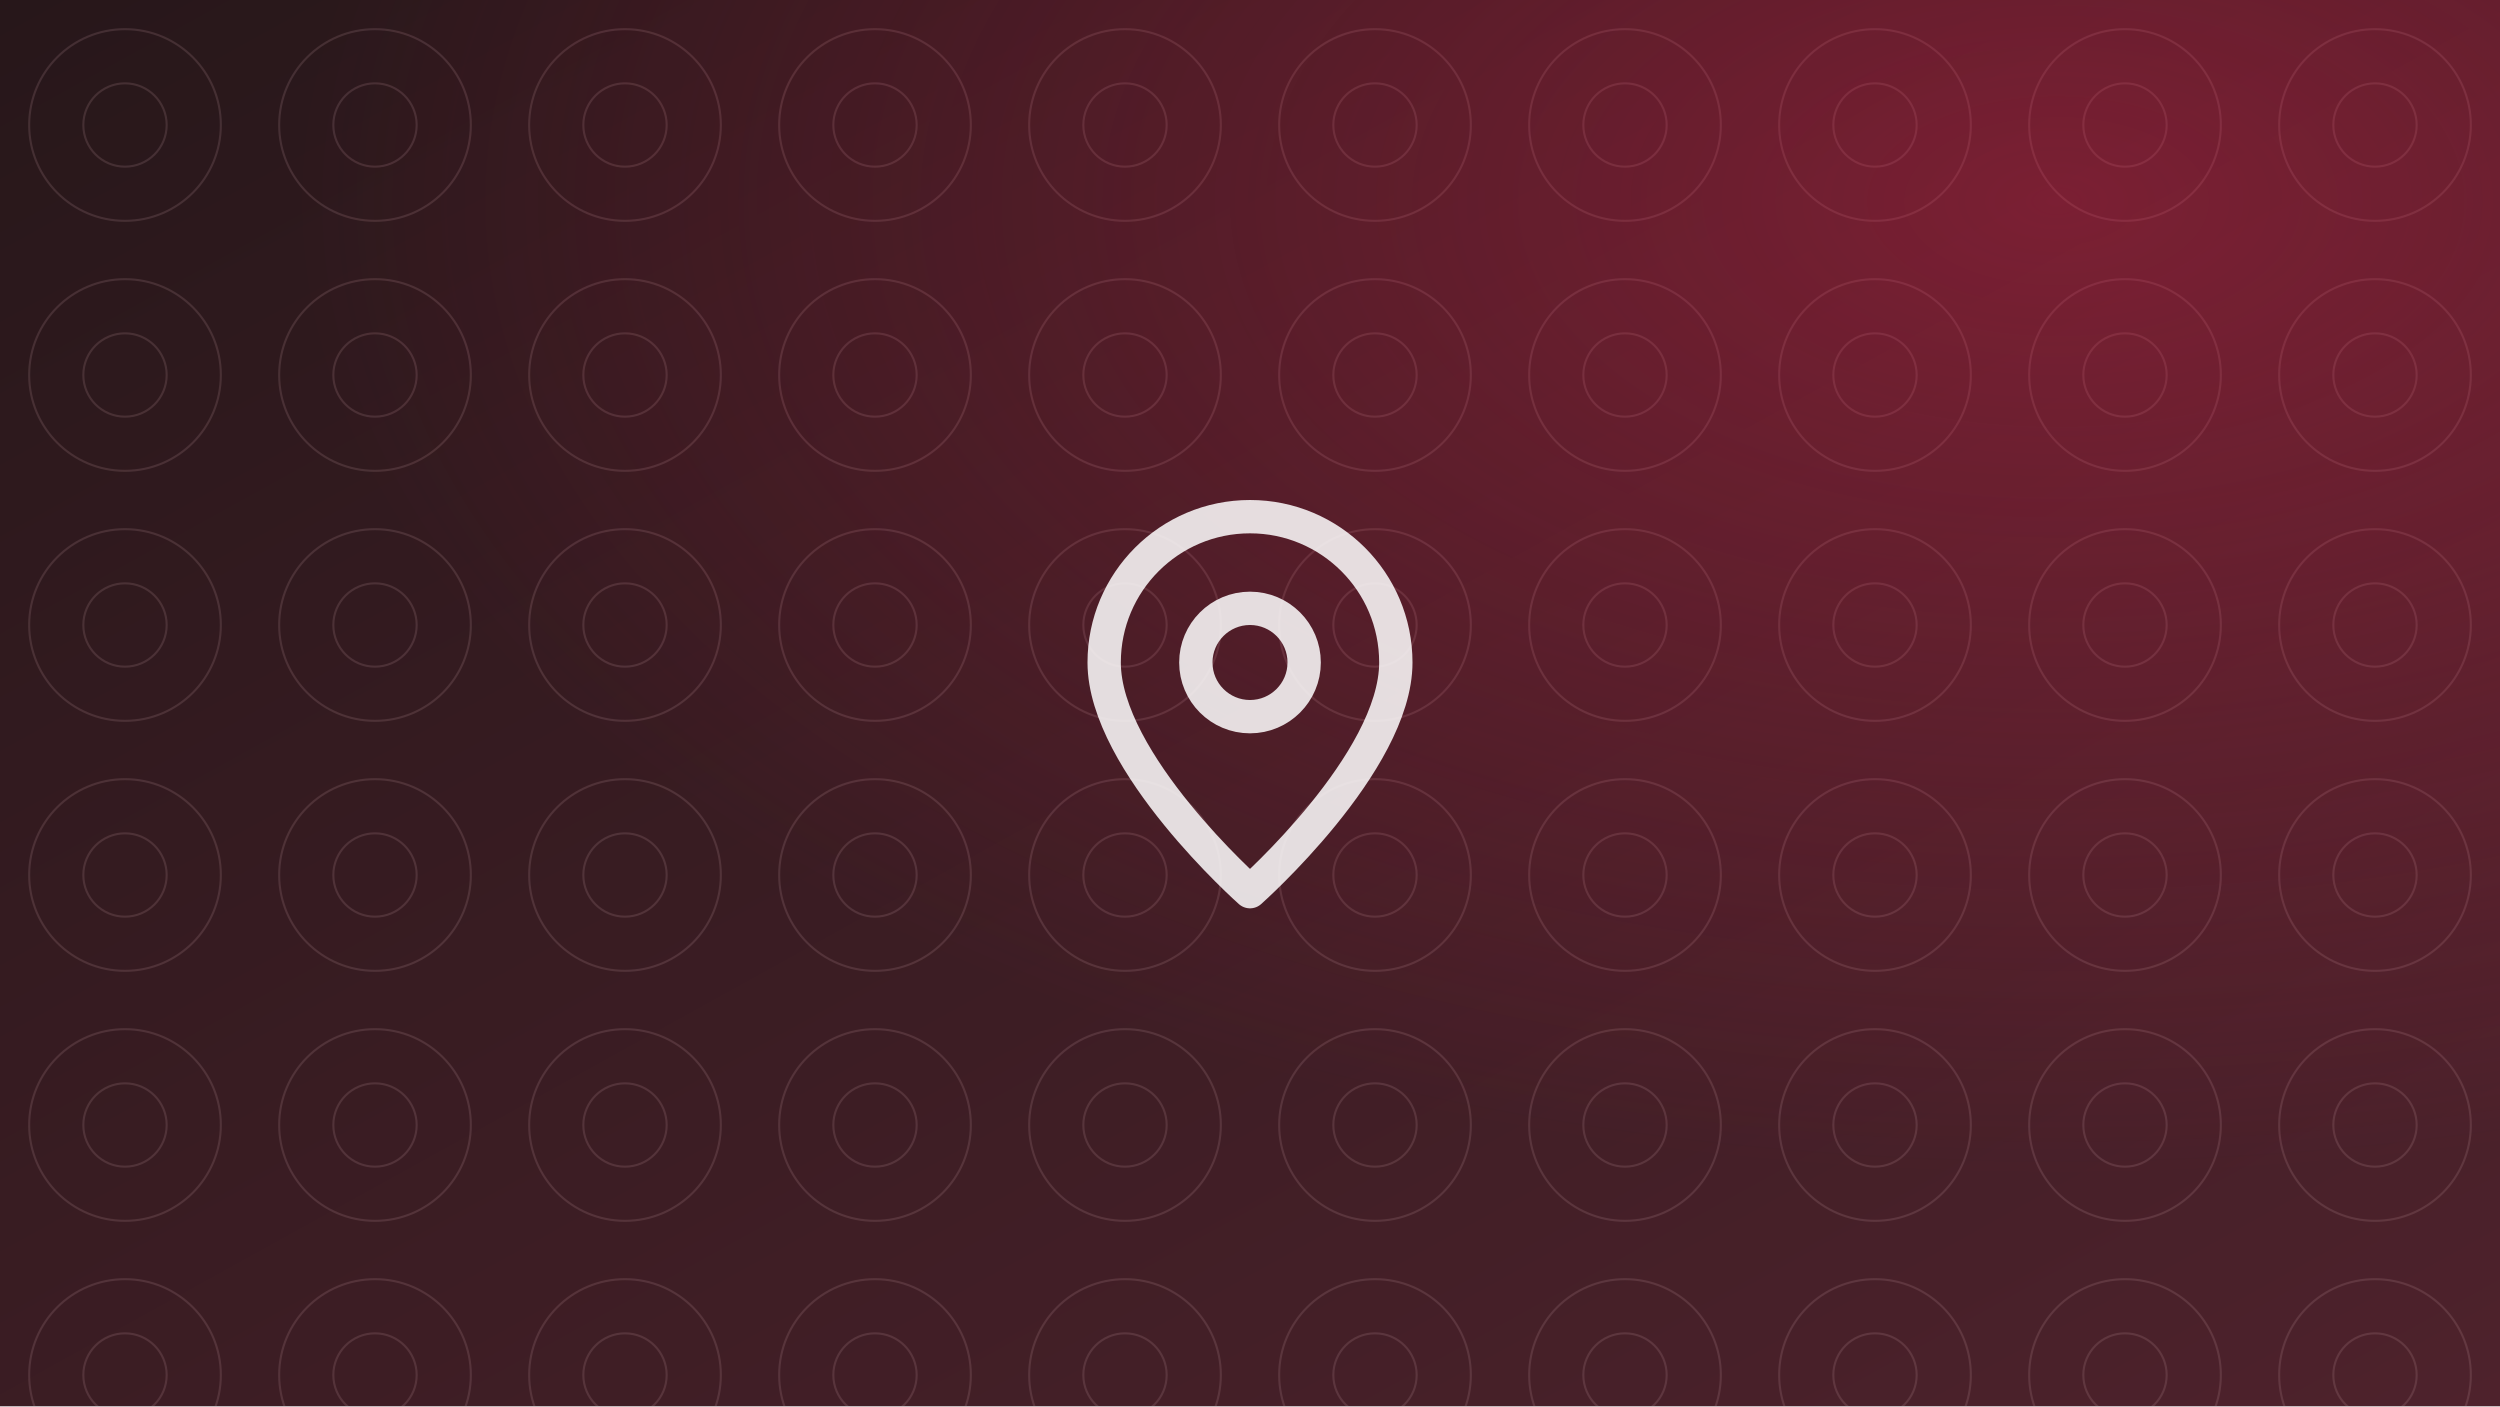
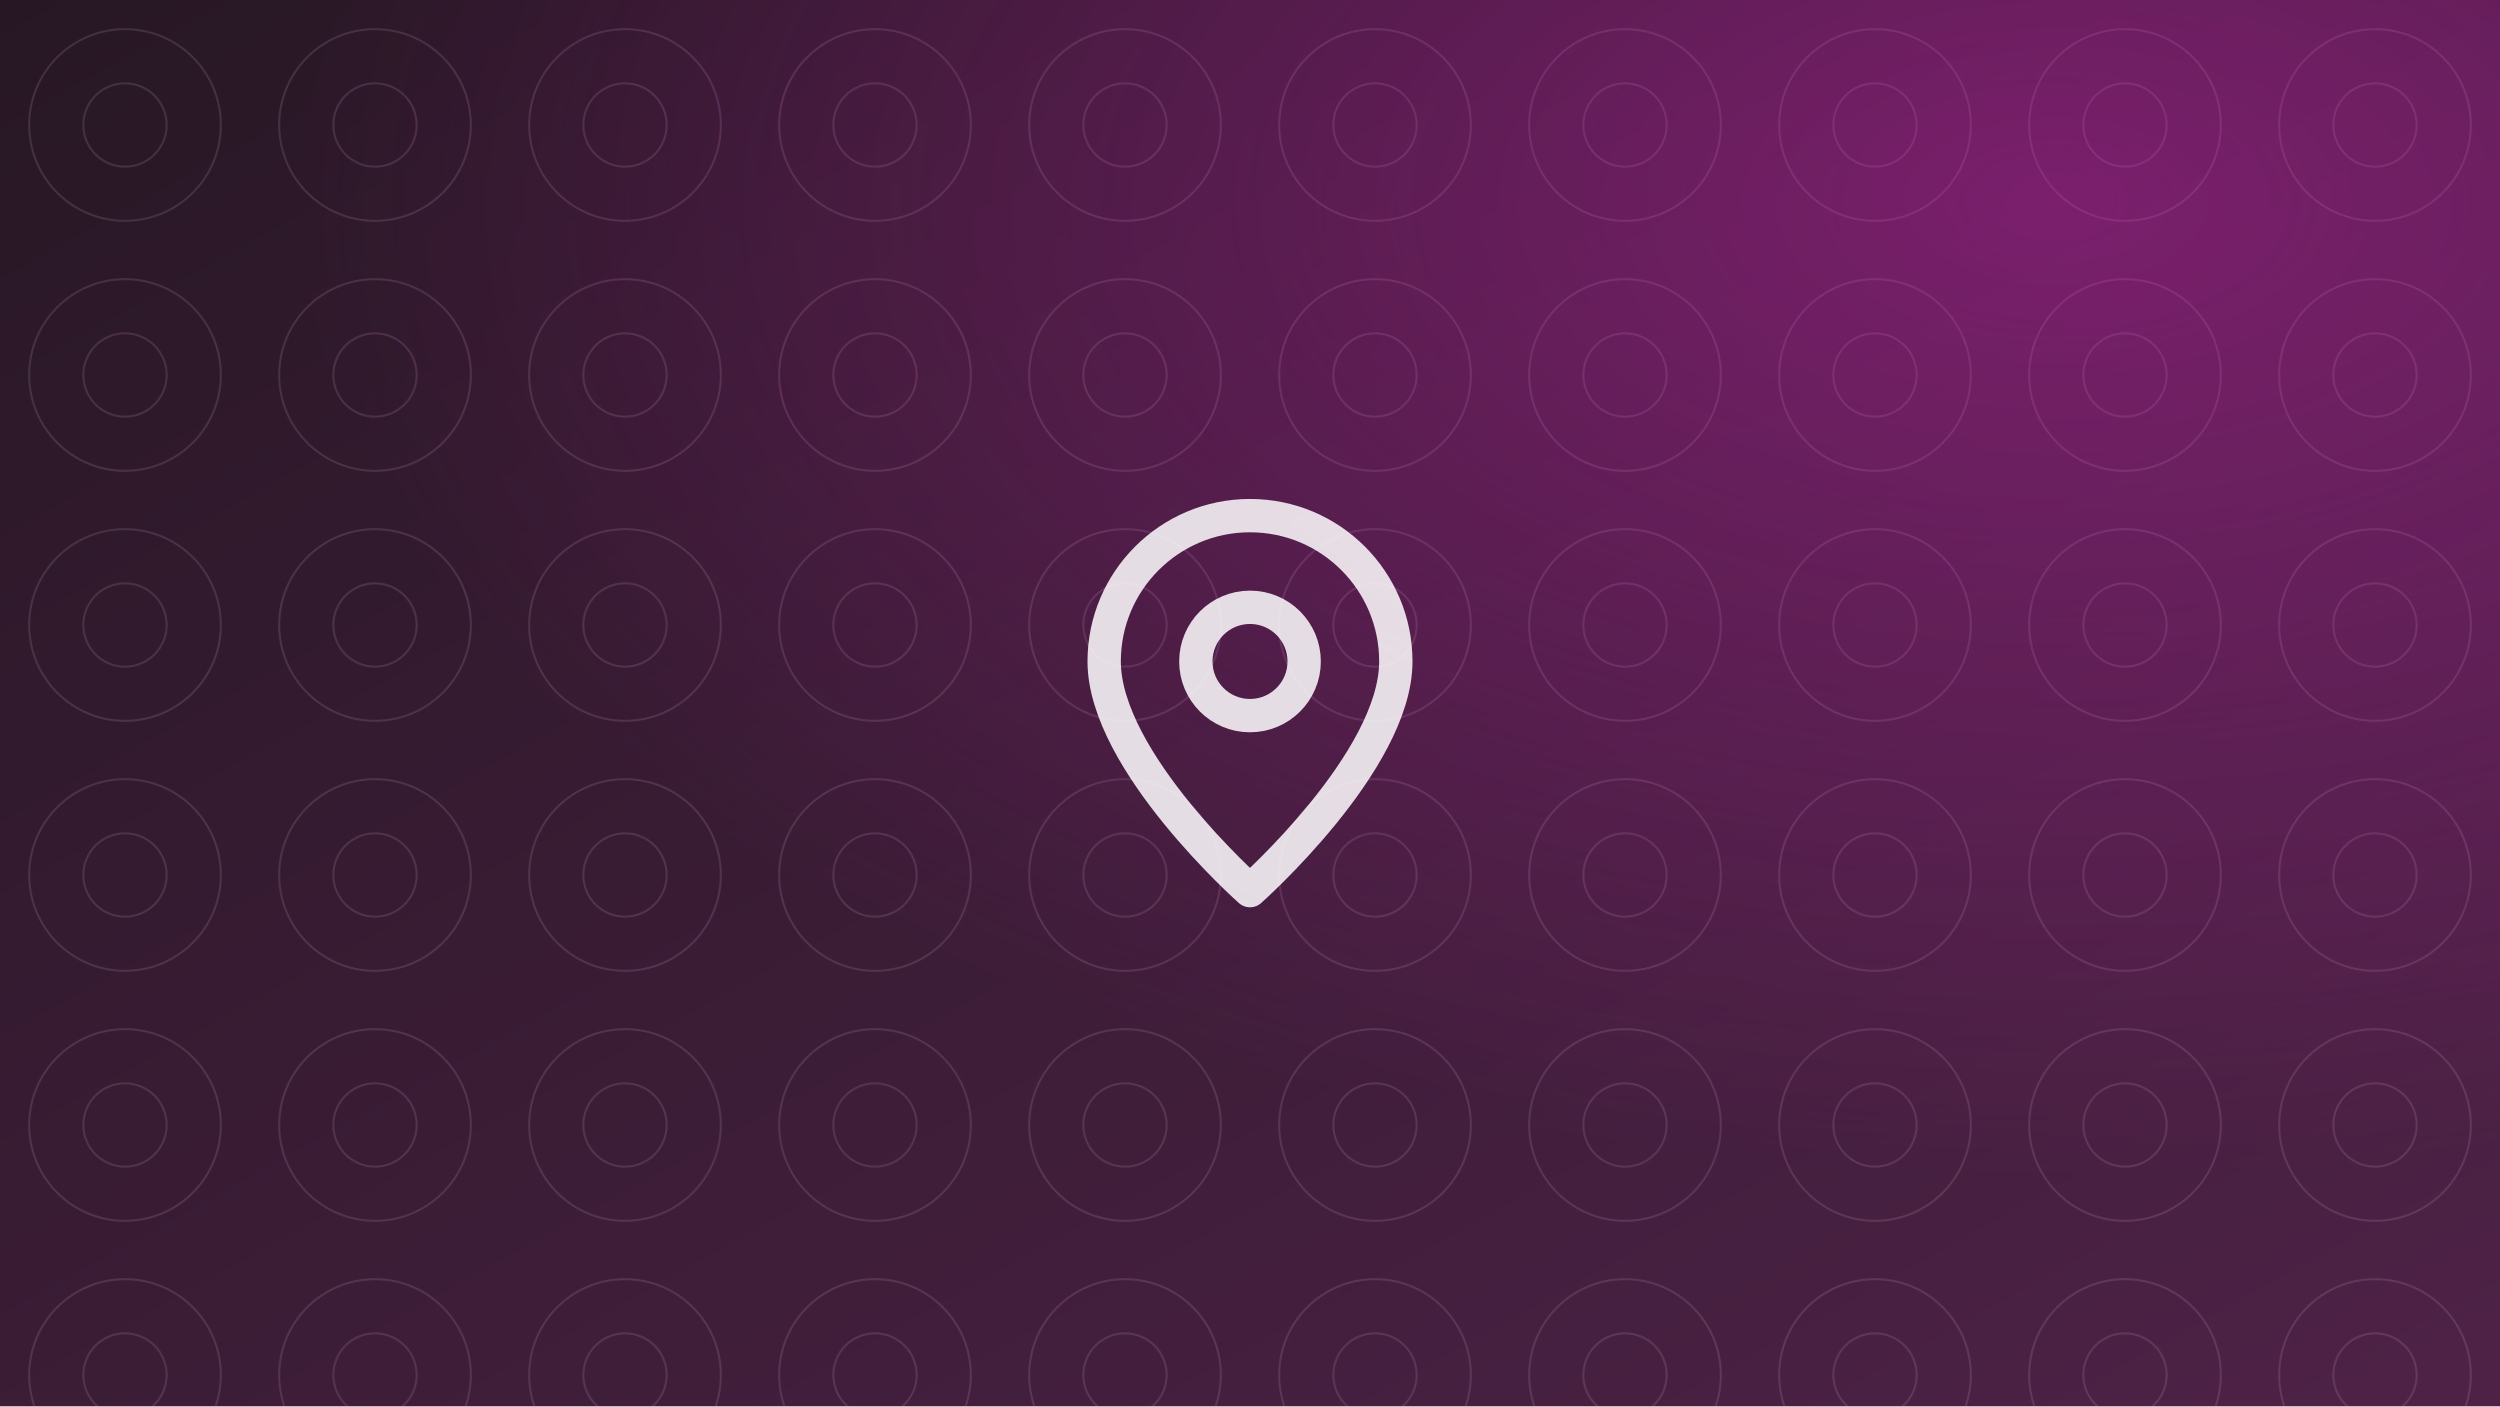
<svg xmlns="http://www.w3.org/2000/svg" viewBox="0 0 1200 675" width="1200" height="675" role="img" aria-label="Mahroni to Bangalore, by train">
  <defs>
    <linearGradient id="bg" x1="0" y1="0" x2="1" y2="1">
-       <stop offset="0" stop-color="hsl(347 26% 12%)" />
-       <stop offset="1" stop-color="hsl(347 39% 22%)" />
+       <stop offset="0" stop-color="hsl(309 26% 12%)" />
+       <stop offset="1" stop-color="hsl(309 39% 22%)" />
    </linearGradient>
    <radialGradient id="glow" cx="82%" cy="14%" r="70%">
-       <stop offset="0" stop-color="hsl(347 79% 52% / 0.38)" />
-       <stop offset="1" stop-color="hsl(347 79% 52% / 0.38)" stop-opacity="0" />
+       <stop offset="0" stop-color="hsl(309 79% 52% / 0.38)" />
+       <stop offset="1" stop-color="hsl(309 79% 52% / 0.38)" stop-opacity="0" />
    </radialGradient>
    <pattern id="p" width="120" height="120" patternUnits="userSpaceOnUse">
-       <circle cx="60" cy="60" r="46" fill="none" stroke="hsl(347 35% 75% / 0.16)" stroke-width="1" />
-       <circle cx="60" cy="60" r="20" fill="none" stroke="hsl(347 35% 75% / 0.16)" stroke-width="1" />
+       <circle cx="60" cy="60" r="46" fill="none" stroke="hsl(309 35% 75% / 0.16)" stroke-width="1" />
+       <circle cx="60" cy="60" r="20" fill="none" stroke="hsl(309 35% 75% / 0.16)" stroke-width="1" />
    </pattern>
  </defs>
  <rect width="1200" height="675" fill="url(#bg)" />
  <rect width="1200" height="675" fill="url(#p)" />
  <rect width="1200" height="675" fill="url(#glow)" />
-   <g transform="translate(480 218) scale(10)" fill="none" stroke="#fff" stroke-opacity="0.85" stroke-width="1.6" stroke-linecap="round" stroke-linejoin="round" color="#fff">
+   <g transform="translate(480 217.5) scale(10)" fill="none" stroke="#fff" stroke-opacity="0.85" stroke-width="1.6" stroke-linecap="round" stroke-linejoin="round" color="#fff">
    <path d="M12 21s7-6.2 7-11a7 7 0 1 0-14 0c0 4.8 7 11 7 11Z" />
    <circle cx="12" cy="10" r="2.6" />
  </g>
</svg>
